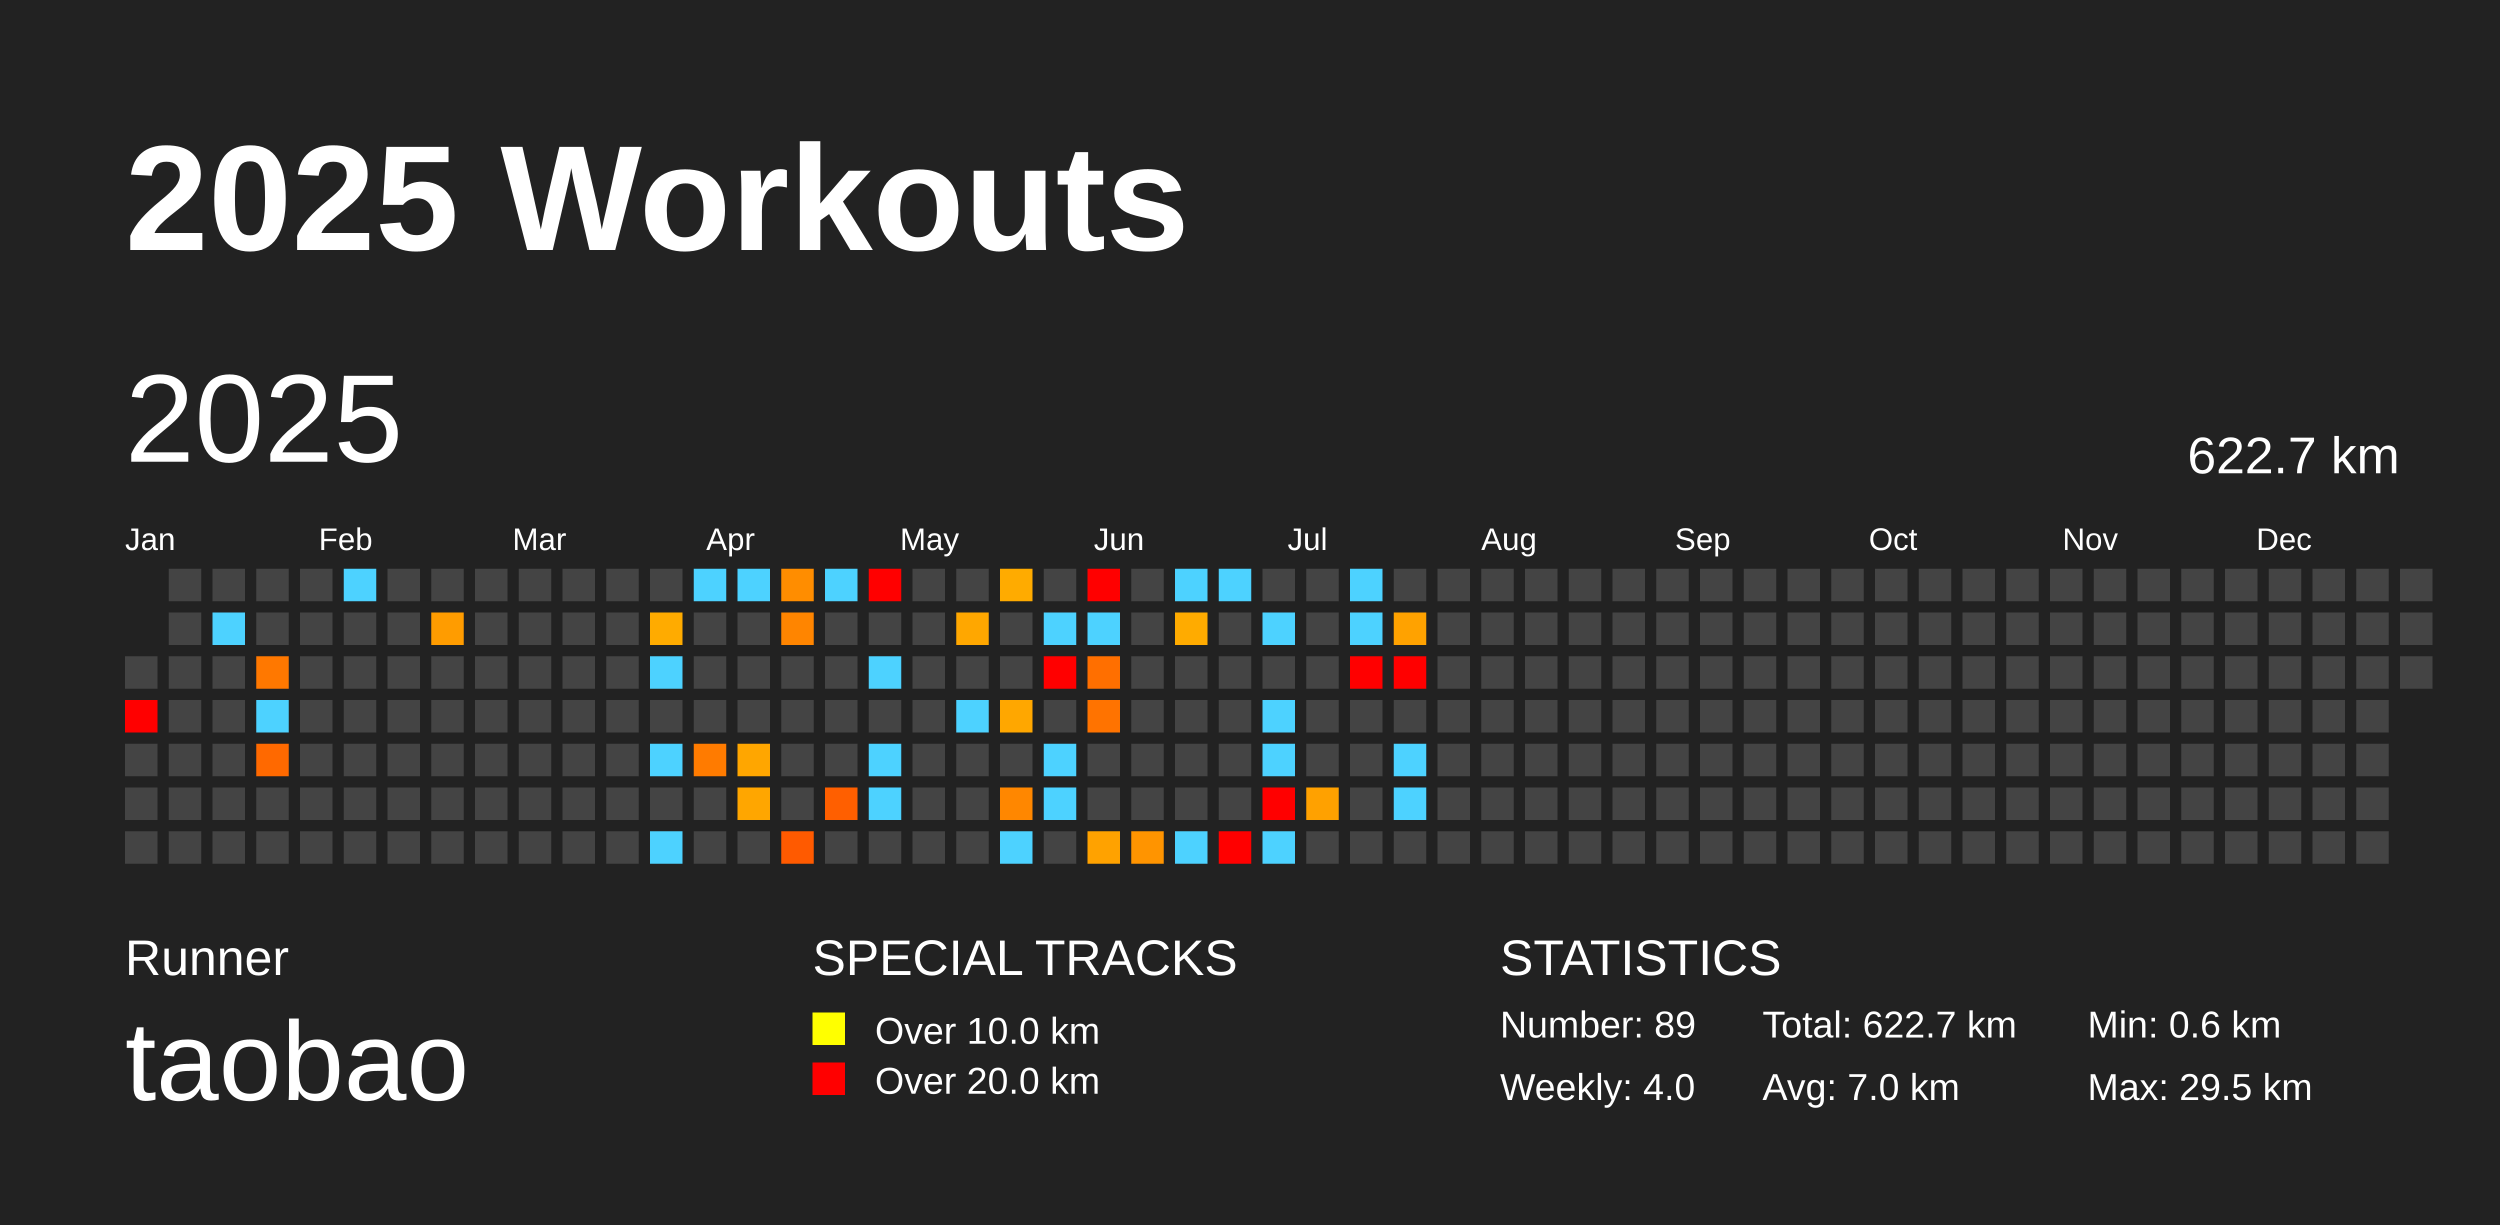
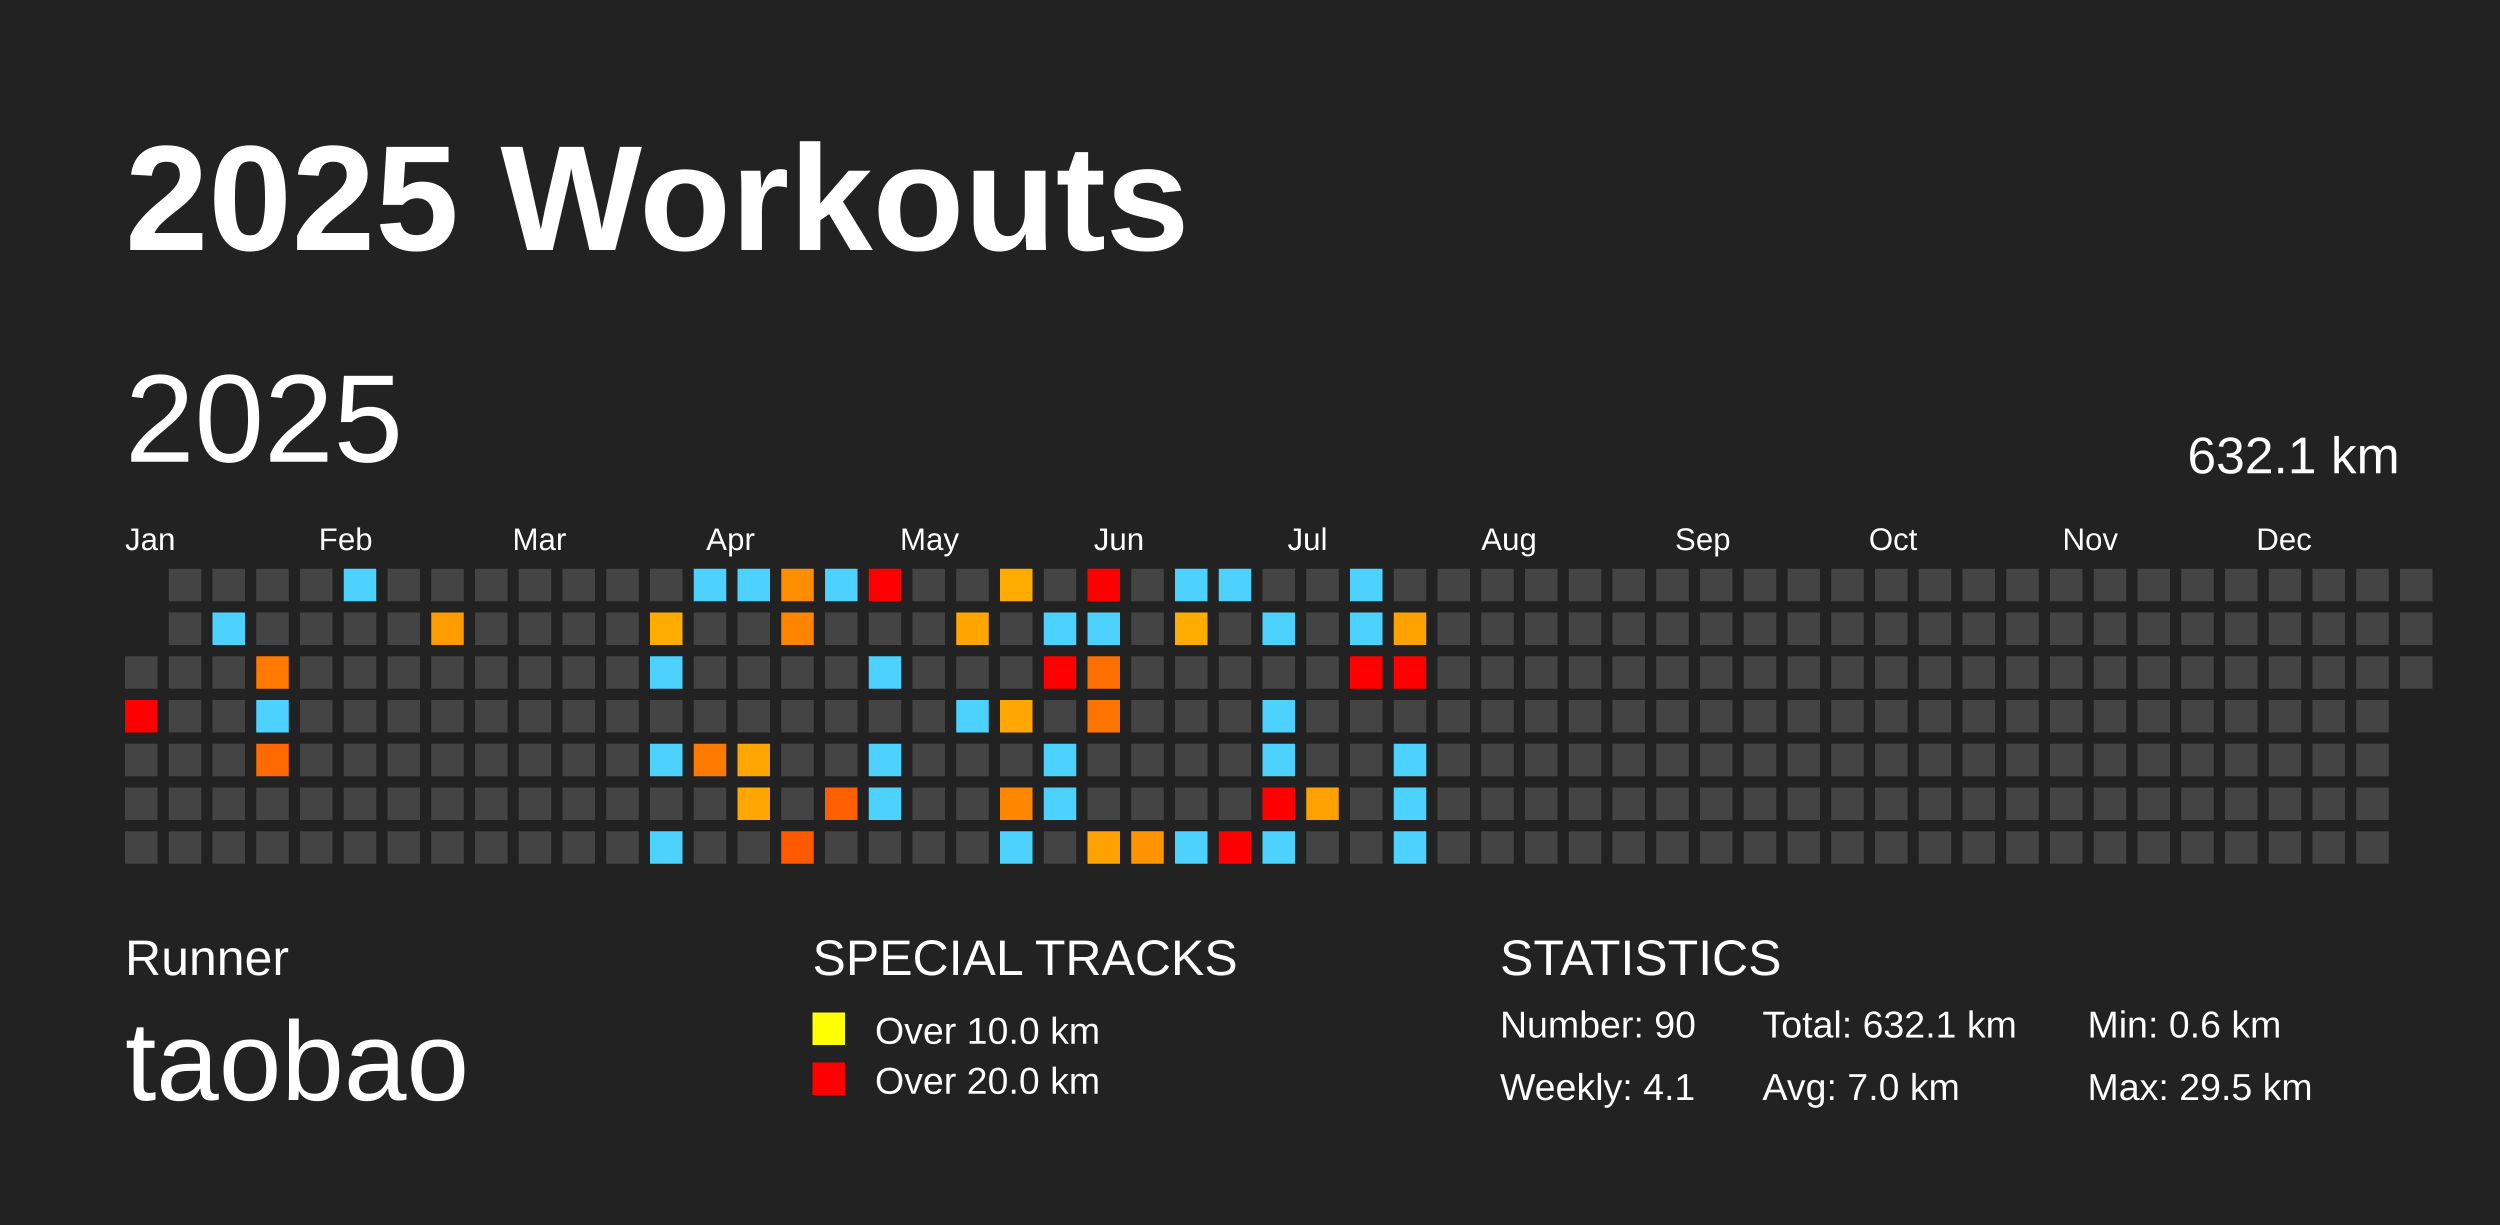
<svg xmlns="http://www.w3.org/2000/svg" baseProfile="full" height="98mm" version="1.1" viewBox="0,0,200,98" width="200mm">
  <defs />
  <rect fill="#222222" height="98" width="200" x="0" y="0" />
  <text fill="#FFFFFF" style="font-size:12px; font-family:Arial; font-weight:bold;" x="10" y="20">2025 Workouts</text>
  <text fill="#FFFFFF" style="font-size:4px; font-family:Arial" x="10" y="78">Runner</text>
  <text fill="#FFFFFF" style="font-size:9px; font-family:Arial" x="10" y="88">taobao</text>
  <text fill="#FFFFFF" style="font-size:4px; font-family:Arial" x="65" y="78">SPECIAL TRACKS</text>
  <rect fill="yellow" height="2.6" width="2.6" x="65" y="81" />
  <text fill="#FFFFFF" style="font-size:3px; font-family:Arial" x="70" y="83.5">Over 10.0 km</text>
  <rect fill="red" height="2.6" width="2.6" x="65" y="85" />
  <text fill="#FFFFFF" style="font-size:3px; font-family:Arial" x="70" y="87.5">Over 20.0 km</text>
  <text fill="#FFFFFF" style="font-size:4px; font-family:Arial" x="120" y="78">STATISTICS</text>
-   <text fill="#FFFFFF" style="font-size:3px; font-family:Arial" x="120" y="83">Number: 89</text>
-   <text fill="#FFFFFF" style="font-size:3px; font-family:Arial" x="120" y="88">Weekly: 4.0</text>
-   <text fill="#FFFFFF" style="font-size:3px; font-family:Arial" x="141" y="83">Total: 622.7 km</text>
+   <text fill="#FFFFFF" style="font-size:3px; font-family:Arial" x="120" y="83">Number: 90</text>
+   <text fill="#FFFFFF" style="font-size:3px; font-family:Arial" x="120" y="88">Weekly: 4.1</text>
+   <text fill="#FFFFFF" style="font-size:3px; font-family:Arial" x="141" y="83">Total: 632.1 km</text>
  <text fill="#FFFFFF" style="font-size:3px; font-family:Arial" x="141" y="88">Avg: 7.0 km</text>
  <text fill="#FFFFFF" style="font-size:3px; font-family:Arial" x="167" y="83">Min: 0.6 km</text>
  <text fill="#FFFFFF" style="font-size:3px; font-family:Arial" x="167" y="88">Max: 29.5 km</text>
  <text dominant-baseline="hanging" fill="#FFFFFF" style="font-size:10.0px; font-family:Arial;" x="10" y="30">2025</text>
-   <text dominant-baseline="hanging" fill="#FFFFFF" style="font-size:4.125px; font-family:Arial;" x="175" y="35">622.7 km</text>
+   <text dominant-baseline="hanging" fill="#FFFFFF" style="font-size:4.125px; font-family:Arial;" x="175" y="35">632.1 km</text>
  <text fill="#FFFFFF" style="font-size:2.5px; font-family:Arial" x="10.0" y="44">Jan</text>
  <text fill="#FFFFFF" style="font-size:2.5px; font-family:Arial" x="25.5" y="44">Feb</text>
  <text fill="#FFFFFF" style="font-size:2.5px; font-family:Arial" x="41.0" y="44">Mar</text>
  <text fill="#FFFFFF" style="font-size:2.5px; font-family:Arial" x="56.5" y="44">Apr</text>
  <text fill="#FFFFFF" style="font-size:2.5px; font-family:Arial" x="72.0" y="44">May</text>
  <text fill="#FFFFFF" style="font-size:2.5px; font-family:Arial" x="87.5" y="44">Jun</text>
  <text fill="#FFFFFF" style="font-size:2.5px; font-family:Arial" x="103.0" y="44">Jul</text>
  <text fill="#FFFFFF" style="font-size:2.5px; font-family:Arial" x="118.5" y="44">Aug</text>
  <text fill="#FFFFFF" style="font-size:2.5px; font-family:Arial" x="134.0" y="44">Sep</text>
  <text fill="#FFFFFF" style="font-size:2.5px; font-family:Arial" x="149.5" y="44">Oct</text>
  <text fill="#FFFFFF" style="font-size:2.5px; font-family:Arial" x="165.0" y="44">Nov</text>
  <text fill="#FFFFFF" style="font-size:2.5px; font-family:Arial" x="180.5" y="44">Dec</text>
  <rect fill="#444444" height="2.6" width="2.6" x="10.0" y="52.5" />
  <rect fill="red" height="2.6" width="2.6" x="10.0" y="56.0" />
  <rect fill="#444444" height="2.6" width="2.6" x="10.0" y="59.5" />
  <rect fill="#444444" height="2.6" width="2.6" x="10.0" y="63.0" />
  <rect fill="#444444" height="2.6" width="2.6" x="10.0" y="66.5" />
  <rect fill="#444444" height="2.6" width="2.6" x="13.5" y="45.5" />
  <rect fill="#444444" height="2.6" width="2.6" x="13.5" y="49.0" />
  <rect fill="#444444" height="2.6" width="2.6" x="13.5" y="52.5" />
  <rect fill="#444444" height="2.6" width="2.6" x="13.5" y="56.0" />
  <rect fill="#444444" height="2.6" width="2.6" x="13.5" y="59.5" />
  <rect fill="#444444" height="2.6" width="2.6" x="13.5" y="63.0" />
  <rect fill="#444444" height="2.6" width="2.6" x="13.5" y="66.5" />
  <rect fill="#444444" height="2.6" width="2.6" x="17.0" y="45.5" />
  <rect fill="#4dd2ff" height="2.6" width="2.6" x="17.0" y="49.0" />
  <rect fill="#444444" height="2.6" width="2.6" x="17.0" y="52.5" />
  <rect fill="#444444" height="2.6" width="2.6" x="17.0" y="56.0" />
  <rect fill="#444444" height="2.6" width="2.6" x="17.0" y="59.5" />
  <rect fill="#444444" height="2.6" width="2.6" x="17.0" y="63.0" />
  <rect fill="#444444" height="2.6" width="2.6" x="17.0" y="66.5" />
  <rect fill="#444444" height="2.6" width="2.6" x="20.5" y="45.5" />
  <rect fill="#444444" height="2.6" width="2.6" x="20.5" y="49.0" />
  <rect fill="#ff7800" height="2.6" width="2.6" x="20.5" y="52.5" />
  <rect fill="#4dd2ff" height="2.6" width="2.6" x="20.5" y="56.0" />
  <rect fill="#ff6900" height="2.6" width="2.6" x="20.5" y="59.5" />
  <rect fill="#444444" height="2.6" width="2.6" x="20.5" y="63.0" />
  <rect fill="#444444" height="2.6" width="2.6" x="20.5" y="66.5" />
  <rect fill="#444444" height="2.6" width="2.6" x="24.0" y="45.5" />
  <rect fill="#444444" height="2.6" width="2.6" x="24.0" y="49.0" />
  <rect fill="#444444" height="2.6" width="2.6" x="24.0" y="52.5" />
  <rect fill="#444444" height="2.6" width="2.6" x="24.0" y="56.0" />
  <rect fill="#444444" height="2.6" width="2.6" x="24.0" y="59.5" />
  <rect fill="#444444" height="2.6" width="2.6" x="24.0" y="63.0" />
  <rect fill="#444444" height="2.6" width="2.6" x="24.0" y="66.5" />
  <rect fill="#4dd2ff" height="2.6" width="2.6" x="27.5" y="45.5" />
  <rect fill="#444444" height="2.6" width="2.6" x="27.5" y="49.0" />
  <rect fill="#444444" height="2.6" width="2.6" x="27.5" y="52.5" />
  <rect fill="#444444" height="2.6" width="2.6" x="27.5" y="56.0" />
  <rect fill="#444444" height="2.6" width="2.6" x="27.5" y="59.5" />
  <rect fill="#444444" height="2.6" width="2.6" x="27.5" y="63.0" />
  <rect fill="#444444" height="2.6" width="2.6" x="27.5" y="66.5" />
  <rect fill="#444444" height="2.6" width="2.6" x="31.0" y="45.5" />
  <rect fill="#444444" height="2.6" width="2.6" x="31.0" y="49.0" />
  <rect fill="#444444" height="2.6" width="2.6" x="31.0" y="52.5" />
  <rect fill="#444444" height="2.6" width="2.6" x="31.0" y="56.0" />
  <rect fill="#444444" height="2.6" width="2.6" x="31.0" y="59.5" />
  <rect fill="#444444" height="2.6" width="2.6" x="31.0" y="63.0" />
  <rect fill="#444444" height="2.6" width="2.6" x="31.0" y="66.5" />
  <rect fill="#444444" height="2.6" width="2.6" x="34.5" y="45.5" />
  <rect fill="#ff9c00" height="2.6" width="2.6" x="34.5" y="49.0" />
  <rect fill="#444444" height="2.6" width="2.6" x="34.5" y="52.5" />
  <rect fill="#444444" height="2.6" width="2.6" x="34.5" y="56.0" />
  <rect fill="#444444" height="2.6" width="2.6" x="34.5" y="59.5" />
  <rect fill="#444444" height="2.6" width="2.6" x="34.5" y="63.0" />
  <rect fill="#444444" height="2.6" width="2.6" x="34.5" y="66.5" />
  <rect fill="#444444" height="2.6" width="2.6" x="38.0" y="45.5" />
  <rect fill="#444444" height="2.6" width="2.6" x="38.0" y="49.0" />
  <rect fill="#444444" height="2.6" width="2.6" x="38.0" y="52.5" />
  <rect fill="#444444" height="2.6" width="2.6" x="38.0" y="56.0" />
  <rect fill="#444444" height="2.6" width="2.6" x="38.0" y="59.5" />
  <rect fill="#444444" height="2.6" width="2.6" x="38.0" y="63.0" />
  <rect fill="#444444" height="2.6" width="2.6" x="38.0" y="66.5" />
  <rect fill="#444444" height="2.6" width="2.6" x="41.5" y="45.5" />
  <rect fill="#444444" height="2.6" width="2.6" x="41.5" y="49.0" />
  <rect fill="#444444" height="2.6" width="2.6" x="41.5" y="52.5" />
  <rect fill="#444444" height="2.6" width="2.6" x="41.5" y="56.0" />
  <rect fill="#444444" height="2.6" width="2.6" x="41.5" y="59.5" />
  <rect fill="#444444" height="2.6" width="2.6" x="41.5" y="63.0" />
  <rect fill="#444444" height="2.6" width="2.6" x="41.5" y="66.5" />
  <rect fill="#444444" height="2.6" width="2.6" x="45.0" y="45.5" />
  <rect fill="#444444" height="2.6" width="2.6" x="45.0" y="49.0" />
  <rect fill="#444444" height="2.6" width="2.6" x="45.0" y="52.5" />
  <rect fill="#444444" height="2.6" width="2.6" x="45.0" y="56.0" />
  <rect fill="#444444" height="2.6" width="2.6" x="45.0" y="59.5" />
  <rect fill="#444444" height="2.6" width="2.6" x="45.0" y="63.0" />
  <rect fill="#444444" height="2.6" width="2.6" x="45.0" y="66.5" />
  <rect fill="#444444" height="2.6" width="2.6" x="48.5" y="45.5" />
  <rect fill="#444444" height="2.6" width="2.6" x="48.5" y="49.0" />
  <rect fill="#444444" height="2.6" width="2.6" x="48.5" y="52.5" />
  <rect fill="#444444" height="2.6" width="2.6" x="48.5" y="56.0" />
  <rect fill="#444444" height="2.6" width="2.6" x="48.5" y="59.5" />
  <rect fill="#444444" height="2.6" width="2.6" x="48.5" y="63.0" />
  <rect fill="#444444" height="2.6" width="2.6" x="48.5" y="66.5" />
  <rect fill="#444444" height="2.6" width="2.6" x="52.0" y="45.5" />
  <rect fill="#ffab00" height="2.6" width="2.6" x="52.0" y="49.0" />
  <rect fill="#4dd2ff" height="2.6" width="2.6" x="52.0" y="52.5" />
  <rect fill="#444444" height="2.6" width="2.6" x="52.0" y="56.0" />
  <rect fill="#4dd2ff" height="2.6" width="2.6" x="52.0" y="59.5" />
  <rect fill="#444444" height="2.6" width="2.6" x="52.0" y="63.0" />
  <rect fill="#4dd2ff" height="2.6" width="2.6" x="52.0" y="66.5" />
  <rect fill="#4dd2ff" height="2.6" width="2.6" x="55.5" y="45.5" />
  <rect fill="#444444" height="2.6" width="2.6" x="55.5" y="49.0" />
  <rect fill="#444444" height="2.6" width="2.6" x="55.5" y="52.5" />
  <rect fill="#444444" height="2.6" width="2.6" x="55.5" y="56.0" />
  <rect fill="#ff7b00" height="2.6" width="2.6" x="55.5" y="59.5" />
  <rect fill="#444444" height="2.6" width="2.6" x="55.5" y="63.0" />
  <rect fill="#444444" height="2.6" width="2.6" x="55.5" y="66.5" />
  <rect fill="#4dd2ff" height="2.6" width="2.6" x="59.0" y="45.5" />
  <rect fill="#444444" height="2.6" width="2.6" x="59.0" y="49.0" />
  <rect fill="#444444" height="2.6" width="2.6" x="59.0" y="52.5" />
  <rect fill="#444444" height="2.6" width="2.6" x="59.0" y="56.0" />
  <rect fill="#ffa600" height="2.6" width="2.6" x="59.0" y="59.5" />
  <rect fill="#ffa600" height="2.6" width="2.6" x="59.0" y="63.0" />
  <rect fill="#444444" height="2.6" width="2.6" x="59.0" y="66.5" />
  <rect fill="#ff8d00" height="2.6" width="2.6" x="62.5" y="45.5" />
  <rect fill="#ff8500" height="2.6" width="2.6" x="62.5" y="49.0" />
  <rect fill="#444444" height="2.6" width="2.6" x="62.5" y="52.5" />
  <rect fill="#444444" height="2.6" width="2.6" x="62.5" y="56.0" />
  <rect fill="#444444" height="2.6" width="2.6" x="62.5" y="59.5" />
  <rect fill="#444444" height="2.6" width="2.6" x="62.5" y="63.0" />
  <rect fill="#ff5a00" height="2.6" width="2.6" x="62.5" y="66.5" />
  <rect fill="#4dd2ff" height="2.6" width="2.6" x="66.0" y="45.5" />
  <rect fill="#444444" height="2.6" width="2.6" x="66.0" y="49.0" />
  <rect fill="#444444" height="2.6" width="2.6" x="66.0" y="52.5" />
  <rect fill="#444444" height="2.6" width="2.6" x="66.0" y="56.0" />
  <rect fill="#444444" height="2.6" width="2.6" x="66.0" y="59.5" />
  <rect fill="#ff5f00" height="2.6" width="2.6" x="66.0" y="63.0" />
  <rect fill="#444444" height="2.6" width="2.6" x="66.0" y="66.5" />
  <rect fill="red" height="2.6" width="2.6" x="69.5" y="45.5" />
  <rect fill="#444444" height="2.6" width="2.6" x="69.5" y="49.0" />
  <rect fill="#4dd2ff" height="2.6" width="2.6" x="69.5" y="52.5" />
  <rect fill="#444444" height="2.6" width="2.6" x="69.5" y="56.0" />
  <rect fill="#4dd2ff" height="2.6" width="2.6" x="69.5" y="59.5" />
  <rect fill="#4dd2ff" height="2.6" width="2.6" x="69.5" y="63.0" />
  <rect fill="#444444" height="2.6" width="2.6" x="69.5" y="66.5" />
  <rect fill="#444444" height="2.6" width="2.6" x="73.0" y="45.5" />
  <rect fill="#444444" height="2.6" width="2.6" x="73.0" y="49.0" />
  <rect fill="#444444" height="2.6" width="2.6" x="73.0" y="52.5" />
  <rect fill="#444444" height="2.6" width="2.6" x="73.0" y="56.0" />
  <rect fill="#444444" height="2.6" width="2.6" x="73.0" y="59.5" />
  <rect fill="#444444" height="2.6" width="2.6" x="73.0" y="63.0" />
  <rect fill="#444444" height="2.6" width="2.6" x="73.0" y="66.5" />
  <rect fill="#444444" height="2.6" width="2.6" x="76.5" y="45.5" />
  <rect fill="#ffa700" height="2.6" width="2.6" x="76.5" y="49.0" />
  <rect fill="#444444" height="2.6" width="2.6" x="76.5" y="52.5" />
  <rect fill="#4dd2ff" height="2.6" width="2.6" x="76.5" y="56.0" />
  <rect fill="#444444" height="2.6" width="2.6" x="76.5" y="59.5" />
  <rect fill="#444444" height="2.6" width="2.6" x="76.5" y="63.0" />
  <rect fill="#444444" height="2.6" width="2.6" x="76.5" y="66.5" />
  <rect fill="#ffab00" height="2.6" width="2.6" x="80.0" y="45.5" />
  <rect fill="#444444" height="2.6" width="2.6" x="80.0" y="49.0" />
  <rect fill="#444444" height="2.6" width="2.6" x="80.0" y="52.5" />
  <rect fill="#ffa700" height="2.6" width="2.6" x="80.0" y="56.0" />
  <rect fill="#444444" height="2.6" width="2.6" x="80.0" y="59.5" />
  <rect fill="#ff8700" height="2.6" width="2.6" x="80.0" y="63.0" />
  <rect fill="#4dd2ff" height="2.6" width="2.6" x="80.0" y="66.5" />
  <rect fill="#444444" height="2.6" width="2.6" x="83.5" y="45.5" />
  <rect fill="#4dd2ff" height="2.6" width="2.6" x="83.5" y="49.0" />
  <rect fill="red" height="2.6" width="2.6" x="83.5" y="52.5" />
  <rect fill="#444444" height="2.6" width="2.6" x="83.5" y="56.0" />
  <rect fill="#4dd2ff" height="2.6" width="2.6" x="83.5" y="59.5" />
  <rect fill="#4dd2ff" height="2.6" width="2.6" x="83.5" y="63.0" />
  <rect fill="#444444" height="2.6" width="2.6" x="83.5" y="66.5" />
  <rect fill="red" height="2.6" width="2.6" x="87.0" y="45.5" />
  <rect fill="#4dd2ff" height="2.6" width="2.6" x="87.0" y="49.0" />
  <rect fill="#ff6f00" height="2.6" width="2.6" x="87.0" y="52.5" />
  <rect fill="#ff7300" height="2.6" width="2.6" x="87.0" y="56.0" />
  <rect fill="#444444" height="2.6" width="2.6" x="87.0" y="59.5" />
  <rect fill="#444444" height="2.6" width="2.6" x="87.0" y="63.0" />
  <rect fill="#ffa200" height="2.6" width="2.6" x="87.0" y="66.5" />
  <rect fill="#444444" height="2.6" width="2.6" x="90.5" y="45.5" />
  <rect fill="#444444" height="2.6" width="2.6" x="90.5" y="49.0" />
  <rect fill="#444444" height="2.6" width="2.6" x="90.5" y="52.5" />
  <rect fill="#444444" height="2.6" width="2.6" x="90.5" y="56.0" />
  <rect fill="#444444" height="2.6" width="2.6" x="90.5" y="59.5" />
  <rect fill="#444444" height="2.6" width="2.6" x="90.5" y="63.0" />
  <rect fill="#ff9400" height="2.6" width="2.6" x="90.5" y="66.5" />
  <rect fill="#4dd2ff" height="2.6" width="2.6" x="94.0" y="45.5" />
  <rect fill="#ffab00" height="2.6" width="2.6" x="94.0" y="49.0" />
  <rect fill="#444444" height="2.6" width="2.6" x="94.0" y="52.5" />
  <rect fill="#444444" height="2.6" width="2.6" x="94.0" y="56.0" />
  <rect fill="#444444" height="2.6" width="2.6" x="94.0" y="59.5" />
  <rect fill="#444444" height="2.6" width="2.6" x="94.0" y="63.0" />
  <rect fill="#4dd2ff" height="2.6" width="2.6" x="94.0" y="66.5" />
  <rect fill="#4dd2ff" height="2.6" width="2.6" x="97.5" y="45.5" />
  <rect fill="#444444" height="2.6" width="2.6" x="97.5" y="49.0" />
  <rect fill="#444444" height="2.6" width="2.6" x="97.5" y="52.5" />
  <rect fill="#444444" height="2.6" width="2.6" x="97.5" y="56.0" />
  <rect fill="#444444" height="2.6" width="2.6" x="97.5" y="59.5" />
  <rect fill="#444444" height="2.6" width="2.6" x="97.5" y="63.0" />
  <rect fill="red" height="2.6" width="2.6" x="97.5" y="66.5" />
  <rect fill="#444444" height="2.6" width="2.6" x="101.0" y="45.5" />
  <rect fill="#4dd2ff" height="2.6" width="2.6" x="101.0" y="49.0" />
  <rect fill="#444444" height="2.6" width="2.6" x="101.0" y="52.5" />
  <rect fill="#4dd2ff" height="2.6" width="2.6" x="101.0" y="56.0" />
  <rect fill="#4dd2ff" height="2.6" width="2.6" x="101.0" y="59.5" />
  <rect fill="red" height="2.6" width="2.6" x="101.0" y="63.0" />
  <rect fill="#4dd2ff" height="2.6" width="2.6" x="101.0" y="66.5" />
  <rect fill="#444444" height="2.6" width="2.6" x="104.5" y="45.5" />
  <rect fill="#444444" height="2.6" width="2.6" x="104.5" y="49.0" />
  <rect fill="#444444" height="2.6" width="2.6" x="104.5" y="52.5" />
  <rect fill="#444444" height="2.6" width="2.6" x="104.5" y="56.0" />
  <rect fill="#444444" height="2.6" width="2.6" x="104.5" y="59.5" />
  <rect fill="#ffa100" height="2.6" width="2.6" x="104.5" y="63.0" />
  <rect fill="#444444" height="2.6" width="2.6" x="104.5" y="66.5" />
  <rect fill="#4dd2ff" height="2.6" width="2.6" x="108.0" y="45.5" />
  <rect fill="#4dd2ff" height="2.6" width="2.6" x="108.0" y="49.0" />
  <rect fill="red" height="2.6" width="2.6" x="108.0" y="52.5" />
  <rect fill="#444444" height="2.6" width="2.6" x="108.0" y="56.0" />
  <rect fill="#444444" height="2.6" width="2.6" x="108.0" y="59.5" />
  <rect fill="#444444" height="2.6" width="2.6" x="108.0" y="63.0" />
  <rect fill="#444444" height="2.6" width="2.6" x="108.0" y="66.5" />
  <rect fill="#444444" height="2.6" width="2.6" x="111.5" y="45.5" />
  <rect fill="#ffa200" height="2.6" width="2.6" x="111.5" y="49.0" />
  <rect fill="red" height="2.6" width="2.6" x="111.5" y="52.5" />
  <rect fill="#444444" height="2.6" width="2.6" x="111.5" y="56.0" />
  <rect fill="#4dd2ff" height="2.6" width="2.6" x="111.5" y="59.5" />
  <rect fill="#4dd2ff" height="2.6" width="2.6" x="111.5" y="63.0" />
-   <rect fill="#444444" height="2.6" width="2.6" x="111.5" y="66.5" />
+   <rect fill="#4dd2ff" height="2.6" width="2.6" x="111.5" y="66.5" />
  <rect fill="#444444" height="2.6" width="2.6" x="115.0" y="45.5" />
  <rect fill="#444444" height="2.6" width="2.6" x="115.0" y="49.0" />
  <rect fill="#444444" height="2.6" width="2.6" x="115.0" y="52.5" />
  <rect fill="#444444" height="2.6" width="2.6" x="115.0" y="56.0" />
  <rect fill="#444444" height="2.6" width="2.6" x="115.0" y="59.5" />
  <rect fill="#444444" height="2.6" width="2.6" x="115.0" y="63.0" />
  <rect fill="#444444" height="2.6" width="2.6" x="115.0" y="66.5" />
  <rect fill="#444444" height="2.6" width="2.6" x="118.5" y="45.5" />
  <rect fill="#444444" height="2.6" width="2.6" x="118.5" y="49.0" />
  <rect fill="#444444" height="2.6" width="2.6" x="118.5" y="52.5" />
  <rect fill="#444444" height="2.6" width="2.6" x="118.5" y="56.0" />
  <rect fill="#444444" height="2.6" width="2.6" x="118.5" y="59.5" />
  <rect fill="#444444" height="2.6" width="2.6" x="118.5" y="63.0" />
  <rect fill="#444444" height="2.6" width="2.6" x="118.5" y="66.5" />
  <rect fill="#444444" height="2.6" width="2.6" x="122.0" y="45.5" />
  <rect fill="#444444" height="2.6" width="2.6" x="122.0" y="49.0" />
  <rect fill="#444444" height="2.6" width="2.6" x="122.0" y="52.5" />
  <rect fill="#444444" height="2.6" width="2.6" x="122.0" y="56.0" />
  <rect fill="#444444" height="2.6" width="2.6" x="122.0" y="59.5" />
  <rect fill="#444444" height="2.6" width="2.6" x="122.0" y="63.0" />
  <rect fill="#444444" height="2.6" width="2.6" x="122.0" y="66.5" />
  <rect fill="#444444" height="2.6" width="2.6" x="125.5" y="45.5" />
  <rect fill="#444444" height="2.6" width="2.6" x="125.5" y="49.0" />
  <rect fill="#444444" height="2.6" width="2.6" x="125.5" y="52.5" />
  <rect fill="#444444" height="2.6" width="2.6" x="125.5" y="56.0" />
  <rect fill="#444444" height="2.6" width="2.6" x="125.5" y="59.5" />
  <rect fill="#444444" height="2.6" width="2.6" x="125.5" y="63.0" />
  <rect fill="#444444" height="2.6" width="2.6" x="125.5" y="66.5" />
  <rect fill="#444444" height="2.6" width="2.6" x="129.0" y="45.5" />
  <rect fill="#444444" height="2.6" width="2.6" x="129.0" y="49.0" />
  <rect fill="#444444" height="2.6" width="2.6" x="129.0" y="52.5" />
  <rect fill="#444444" height="2.6" width="2.6" x="129.0" y="56.0" />
  <rect fill="#444444" height="2.6" width="2.6" x="129.0" y="59.5" />
  <rect fill="#444444" height="2.6" width="2.6" x="129.0" y="63.0" />
  <rect fill="#444444" height="2.6" width="2.6" x="129.0" y="66.5" />
  <rect fill="#444444" height="2.6" width="2.6" x="132.5" y="45.5" />
  <rect fill="#444444" height="2.6" width="2.6" x="132.5" y="49.0" />
  <rect fill="#444444" height="2.6" width="2.6" x="132.5" y="52.5" />
  <rect fill="#444444" height="2.6" width="2.6" x="132.5" y="56.0" />
  <rect fill="#444444" height="2.6" width="2.6" x="132.5" y="59.5" />
  <rect fill="#444444" height="2.6" width="2.6" x="132.5" y="63.0" />
  <rect fill="#444444" height="2.6" width="2.6" x="132.5" y="66.5" />
  <rect fill="#444444" height="2.6" width="2.6" x="136.0" y="45.5" />
  <rect fill="#444444" height="2.6" width="2.6" x="136.0" y="49.0" />
  <rect fill="#444444" height="2.6" width="2.6" x="136.0" y="52.5" />
  <rect fill="#444444" height="2.6" width="2.6" x="136.0" y="56.0" />
  <rect fill="#444444" height="2.6" width="2.6" x="136.0" y="59.5" />
  <rect fill="#444444" height="2.6" width="2.6" x="136.0" y="63.0" />
  <rect fill="#444444" height="2.6" width="2.6" x="136.0" y="66.5" />
  <rect fill="#444444" height="2.6" width="2.6" x="139.5" y="45.5" />
  <rect fill="#444444" height="2.6" width="2.6" x="139.5" y="49.0" />
  <rect fill="#444444" height="2.6" width="2.6" x="139.5" y="52.5" />
  <rect fill="#444444" height="2.6" width="2.6" x="139.5" y="56.0" />
  <rect fill="#444444" height="2.6" width="2.6" x="139.5" y="59.5" />
  <rect fill="#444444" height="2.6" width="2.6" x="139.5" y="63.0" />
  <rect fill="#444444" height="2.6" width="2.6" x="139.5" y="66.5" />
  <rect fill="#444444" height="2.6" width="2.6" x="143.0" y="45.5" />
  <rect fill="#444444" height="2.6" width="2.6" x="143.0" y="49.0" />
  <rect fill="#444444" height="2.6" width="2.6" x="143.0" y="52.5" />
  <rect fill="#444444" height="2.6" width="2.6" x="143.0" y="56.0" />
  <rect fill="#444444" height="2.6" width="2.6" x="143.0" y="59.5" />
  <rect fill="#444444" height="2.6" width="2.6" x="143.0" y="63.0" />
  <rect fill="#444444" height="2.6" width="2.6" x="143.0" y="66.5" />
  <rect fill="#444444" height="2.6" width="2.6" x="146.5" y="45.5" />
  <rect fill="#444444" height="2.6" width="2.6" x="146.5" y="49.0" />
  <rect fill="#444444" height="2.6" width="2.6" x="146.5" y="52.5" />
  <rect fill="#444444" height="2.6" width="2.6" x="146.5" y="56.0" />
  <rect fill="#444444" height="2.6" width="2.6" x="146.5" y="59.5" />
  <rect fill="#444444" height="2.6" width="2.6" x="146.5" y="63.0" />
  <rect fill="#444444" height="2.6" width="2.6" x="146.5" y="66.5" />
  <rect fill="#444444" height="2.6" width="2.6" x="150.0" y="45.5" />
  <rect fill="#444444" height="2.6" width="2.6" x="150.0" y="49.0" />
  <rect fill="#444444" height="2.6" width="2.6" x="150.0" y="52.5" />
  <rect fill="#444444" height="2.6" width="2.6" x="150.0" y="56.0" />
  <rect fill="#444444" height="2.6" width="2.6" x="150.0" y="59.5" />
  <rect fill="#444444" height="2.6" width="2.6" x="150.0" y="63.0" />
  <rect fill="#444444" height="2.6" width="2.6" x="150.0" y="66.5" />
  <rect fill="#444444" height="2.6" width="2.6" x="153.5" y="45.5" />
  <rect fill="#444444" height="2.6" width="2.6" x="153.5" y="49.0" />
  <rect fill="#444444" height="2.6" width="2.6" x="153.5" y="52.5" />
  <rect fill="#444444" height="2.6" width="2.6" x="153.5" y="56.0" />
  <rect fill="#444444" height="2.6" width="2.6" x="153.5" y="59.5" />
  <rect fill="#444444" height="2.6" width="2.6" x="153.5" y="63.0" />
  <rect fill="#444444" height="2.6" width="2.6" x="153.5" y="66.5" />
  <rect fill="#444444" height="2.6" width="2.6" x="157.0" y="45.5" />
  <rect fill="#444444" height="2.6" width="2.6" x="157.0" y="49.0" />
  <rect fill="#444444" height="2.6" width="2.6" x="157.0" y="52.5" />
  <rect fill="#444444" height="2.6" width="2.6" x="157.0" y="56.0" />
  <rect fill="#444444" height="2.6" width="2.6" x="157.0" y="59.5" />
  <rect fill="#444444" height="2.6" width="2.6" x="157.0" y="63.0" />
  <rect fill="#444444" height="2.6" width="2.6" x="157.0" y="66.5" />
  <rect fill="#444444" height="2.6" width="2.6" x="160.5" y="45.5" />
  <rect fill="#444444" height="2.6" width="2.6" x="160.5" y="49.0" />
  <rect fill="#444444" height="2.6" width="2.6" x="160.5" y="52.5" />
  <rect fill="#444444" height="2.6" width="2.6" x="160.5" y="56.0" />
  <rect fill="#444444" height="2.6" width="2.6" x="160.5" y="59.5" />
  <rect fill="#444444" height="2.6" width="2.6" x="160.5" y="63.0" />
  <rect fill="#444444" height="2.6" width="2.6" x="160.5" y="66.5" />
  <rect fill="#444444" height="2.6" width="2.6" x="164.0" y="45.5" />
  <rect fill="#444444" height="2.6" width="2.6" x="164.0" y="49.0" />
  <rect fill="#444444" height="2.6" width="2.6" x="164.0" y="52.5" />
  <rect fill="#444444" height="2.6" width="2.6" x="164.0" y="56.0" />
  <rect fill="#444444" height="2.6" width="2.6" x="164.0" y="59.5" />
  <rect fill="#444444" height="2.6" width="2.6" x="164.0" y="63.0" />
  <rect fill="#444444" height="2.6" width="2.6" x="164.0" y="66.5" />
  <rect fill="#444444" height="2.6" width="2.6" x="167.5" y="45.5" />
  <rect fill="#444444" height="2.6" width="2.6" x="167.5" y="49.0" />
  <rect fill="#444444" height="2.6" width="2.6" x="167.5" y="52.5" />
  <rect fill="#444444" height="2.6" width="2.6" x="167.5" y="56.0" />
  <rect fill="#444444" height="2.6" width="2.6" x="167.5" y="59.5" />
  <rect fill="#444444" height="2.6" width="2.6" x="167.5" y="63.0" />
  <rect fill="#444444" height="2.6" width="2.6" x="167.5" y="66.5" />
  <rect fill="#444444" height="2.6" width="2.6" x="171.0" y="45.5" />
  <rect fill="#444444" height="2.6" width="2.6" x="171.0" y="49.0" />
  <rect fill="#444444" height="2.6" width="2.6" x="171.0" y="52.5" />
  <rect fill="#444444" height="2.6" width="2.6" x="171.0" y="56.0" />
  <rect fill="#444444" height="2.6" width="2.6" x="171.0" y="59.5" />
  <rect fill="#444444" height="2.6" width="2.6" x="171.0" y="63.0" />
  <rect fill="#444444" height="2.6" width="2.6" x="171.0" y="66.5" />
  <rect fill="#444444" height="2.6" width="2.6" x="174.5" y="45.5" />
  <rect fill="#444444" height="2.6" width="2.6" x="174.5" y="49.0" />
  <rect fill="#444444" height="2.6" width="2.6" x="174.5" y="52.5" />
  <rect fill="#444444" height="2.6" width="2.6" x="174.5" y="56.0" />
  <rect fill="#444444" height="2.6" width="2.6" x="174.5" y="59.5" />
  <rect fill="#444444" height="2.6" width="2.6" x="174.5" y="63.0" />
  <rect fill="#444444" height="2.6" width="2.6" x="174.5" y="66.5" />
  <rect fill="#444444" height="2.6" width="2.6" x="178.0" y="45.5" />
  <rect fill="#444444" height="2.6" width="2.6" x="178.0" y="49.0" />
  <rect fill="#444444" height="2.6" width="2.6" x="178.0" y="52.5" />
  <rect fill="#444444" height="2.6" width="2.6" x="178.0" y="56.0" />
  <rect fill="#444444" height="2.6" width="2.6" x="178.0" y="59.5" />
  <rect fill="#444444" height="2.6" width="2.6" x="178.0" y="63.0" />
  <rect fill="#444444" height="2.6" width="2.6" x="178.0" y="66.5" />
  <rect fill="#444444" height="2.6" width="2.6" x="181.5" y="45.5" />
  <rect fill="#444444" height="2.6" width="2.6" x="181.5" y="49.0" />
  <rect fill="#444444" height="2.6" width="2.6" x="181.5" y="52.5" />
  <rect fill="#444444" height="2.6" width="2.6" x="181.5" y="56.0" />
  <rect fill="#444444" height="2.6" width="2.6" x="181.5" y="59.5" />
  <rect fill="#444444" height="2.6" width="2.6" x="181.5" y="63.0" />
  <rect fill="#444444" height="2.6" width="2.6" x="181.5" y="66.5" />
  <rect fill="#444444" height="2.6" width="2.6" x="185.0" y="45.5" />
  <rect fill="#444444" height="2.6" width="2.6" x="185.0" y="49.0" />
  <rect fill="#444444" height="2.6" width="2.6" x="185.0" y="52.5" />
  <rect fill="#444444" height="2.6" width="2.6" x="185.0" y="56.0" />
  <rect fill="#444444" height="2.6" width="2.6" x="185.0" y="59.5" />
  <rect fill="#444444" height="2.6" width="2.6" x="185.0" y="63.0" />
  <rect fill="#444444" height="2.6" width="2.6" x="185.0" y="66.5" />
  <rect fill="#444444" height="2.6" width="2.6" x="188.5" y="45.5" />
  <rect fill="#444444" height="2.6" width="2.6" x="188.5" y="49.0" />
  <rect fill="#444444" height="2.6" width="2.6" x="188.5" y="52.5" />
  <rect fill="#444444" height="2.6" width="2.6" x="188.5" y="56.0" />
  <rect fill="#444444" height="2.6" width="2.6" x="188.5" y="59.5" />
  <rect fill="#444444" height="2.6" width="2.6" x="188.5" y="63.0" />
  <rect fill="#444444" height="2.6" width="2.6" x="188.5" y="66.5" />
  <rect fill="#444444" height="2.6" width="2.6" x="192.0" y="45.5" />
  <rect fill="#444444" height="2.6" width="2.6" x="192.0" y="49.0" />
  <rect fill="#444444" height="2.6" width="2.6" x="192.0" y="52.5" />
</svg>
